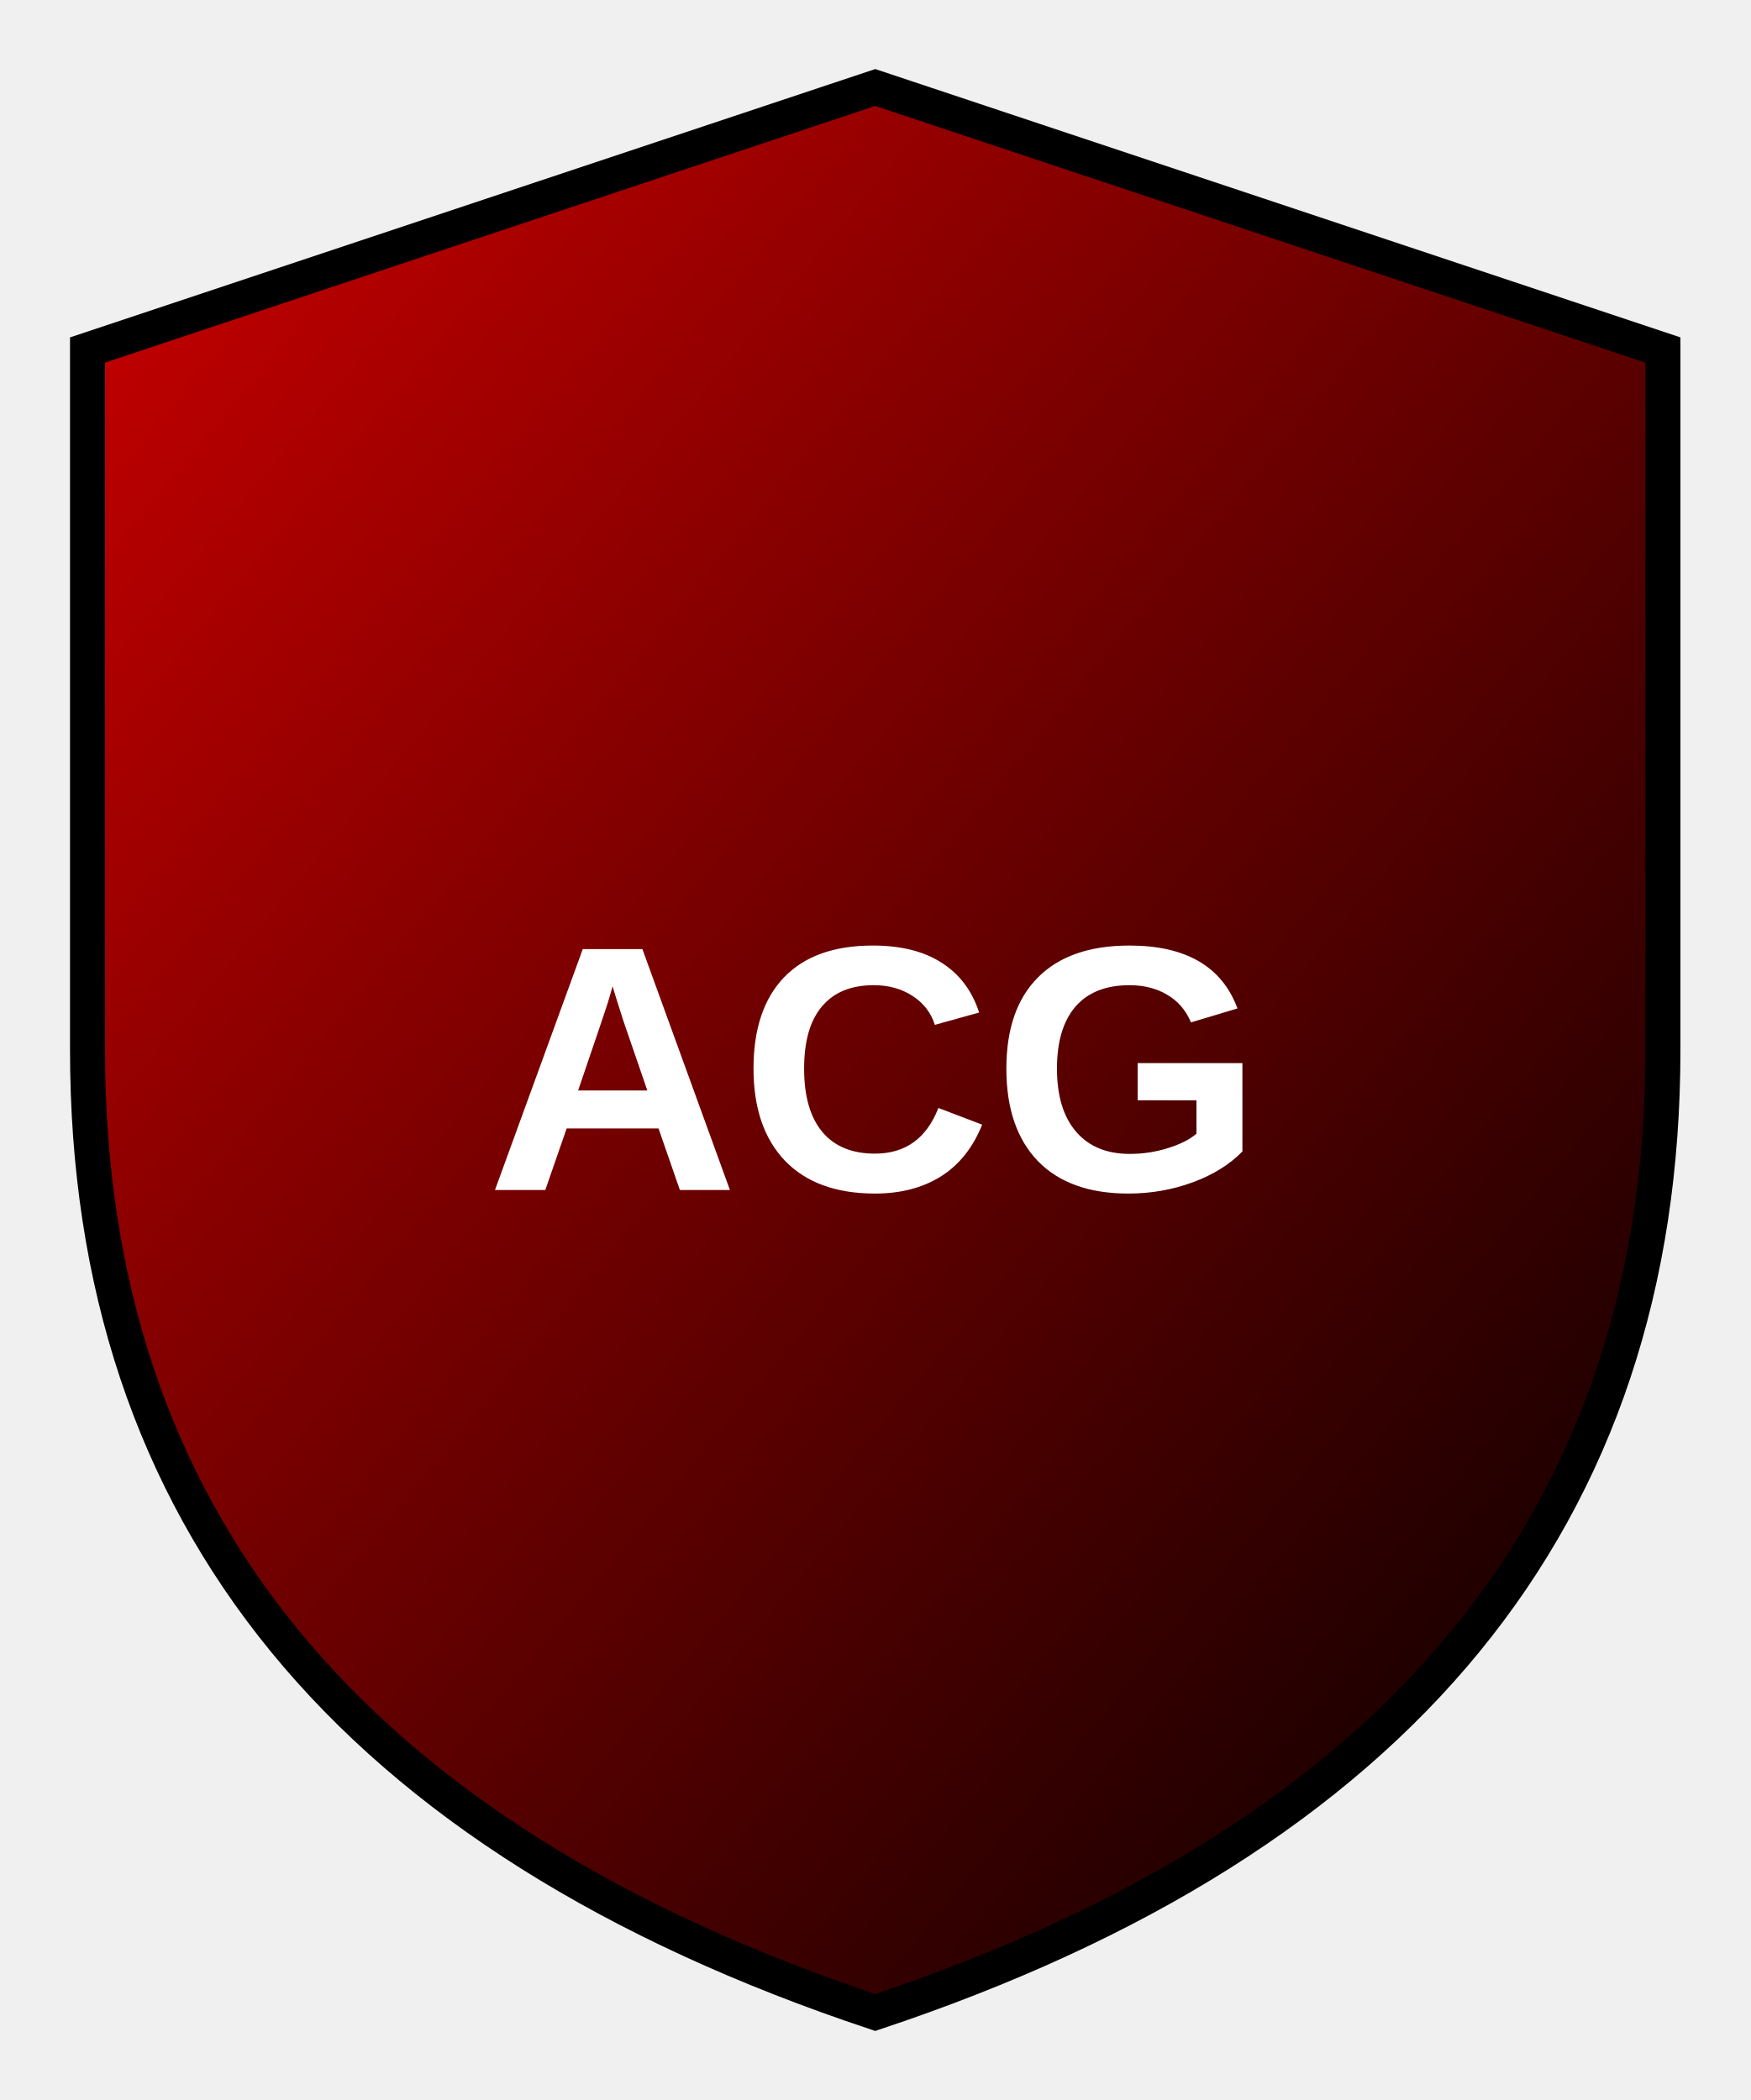
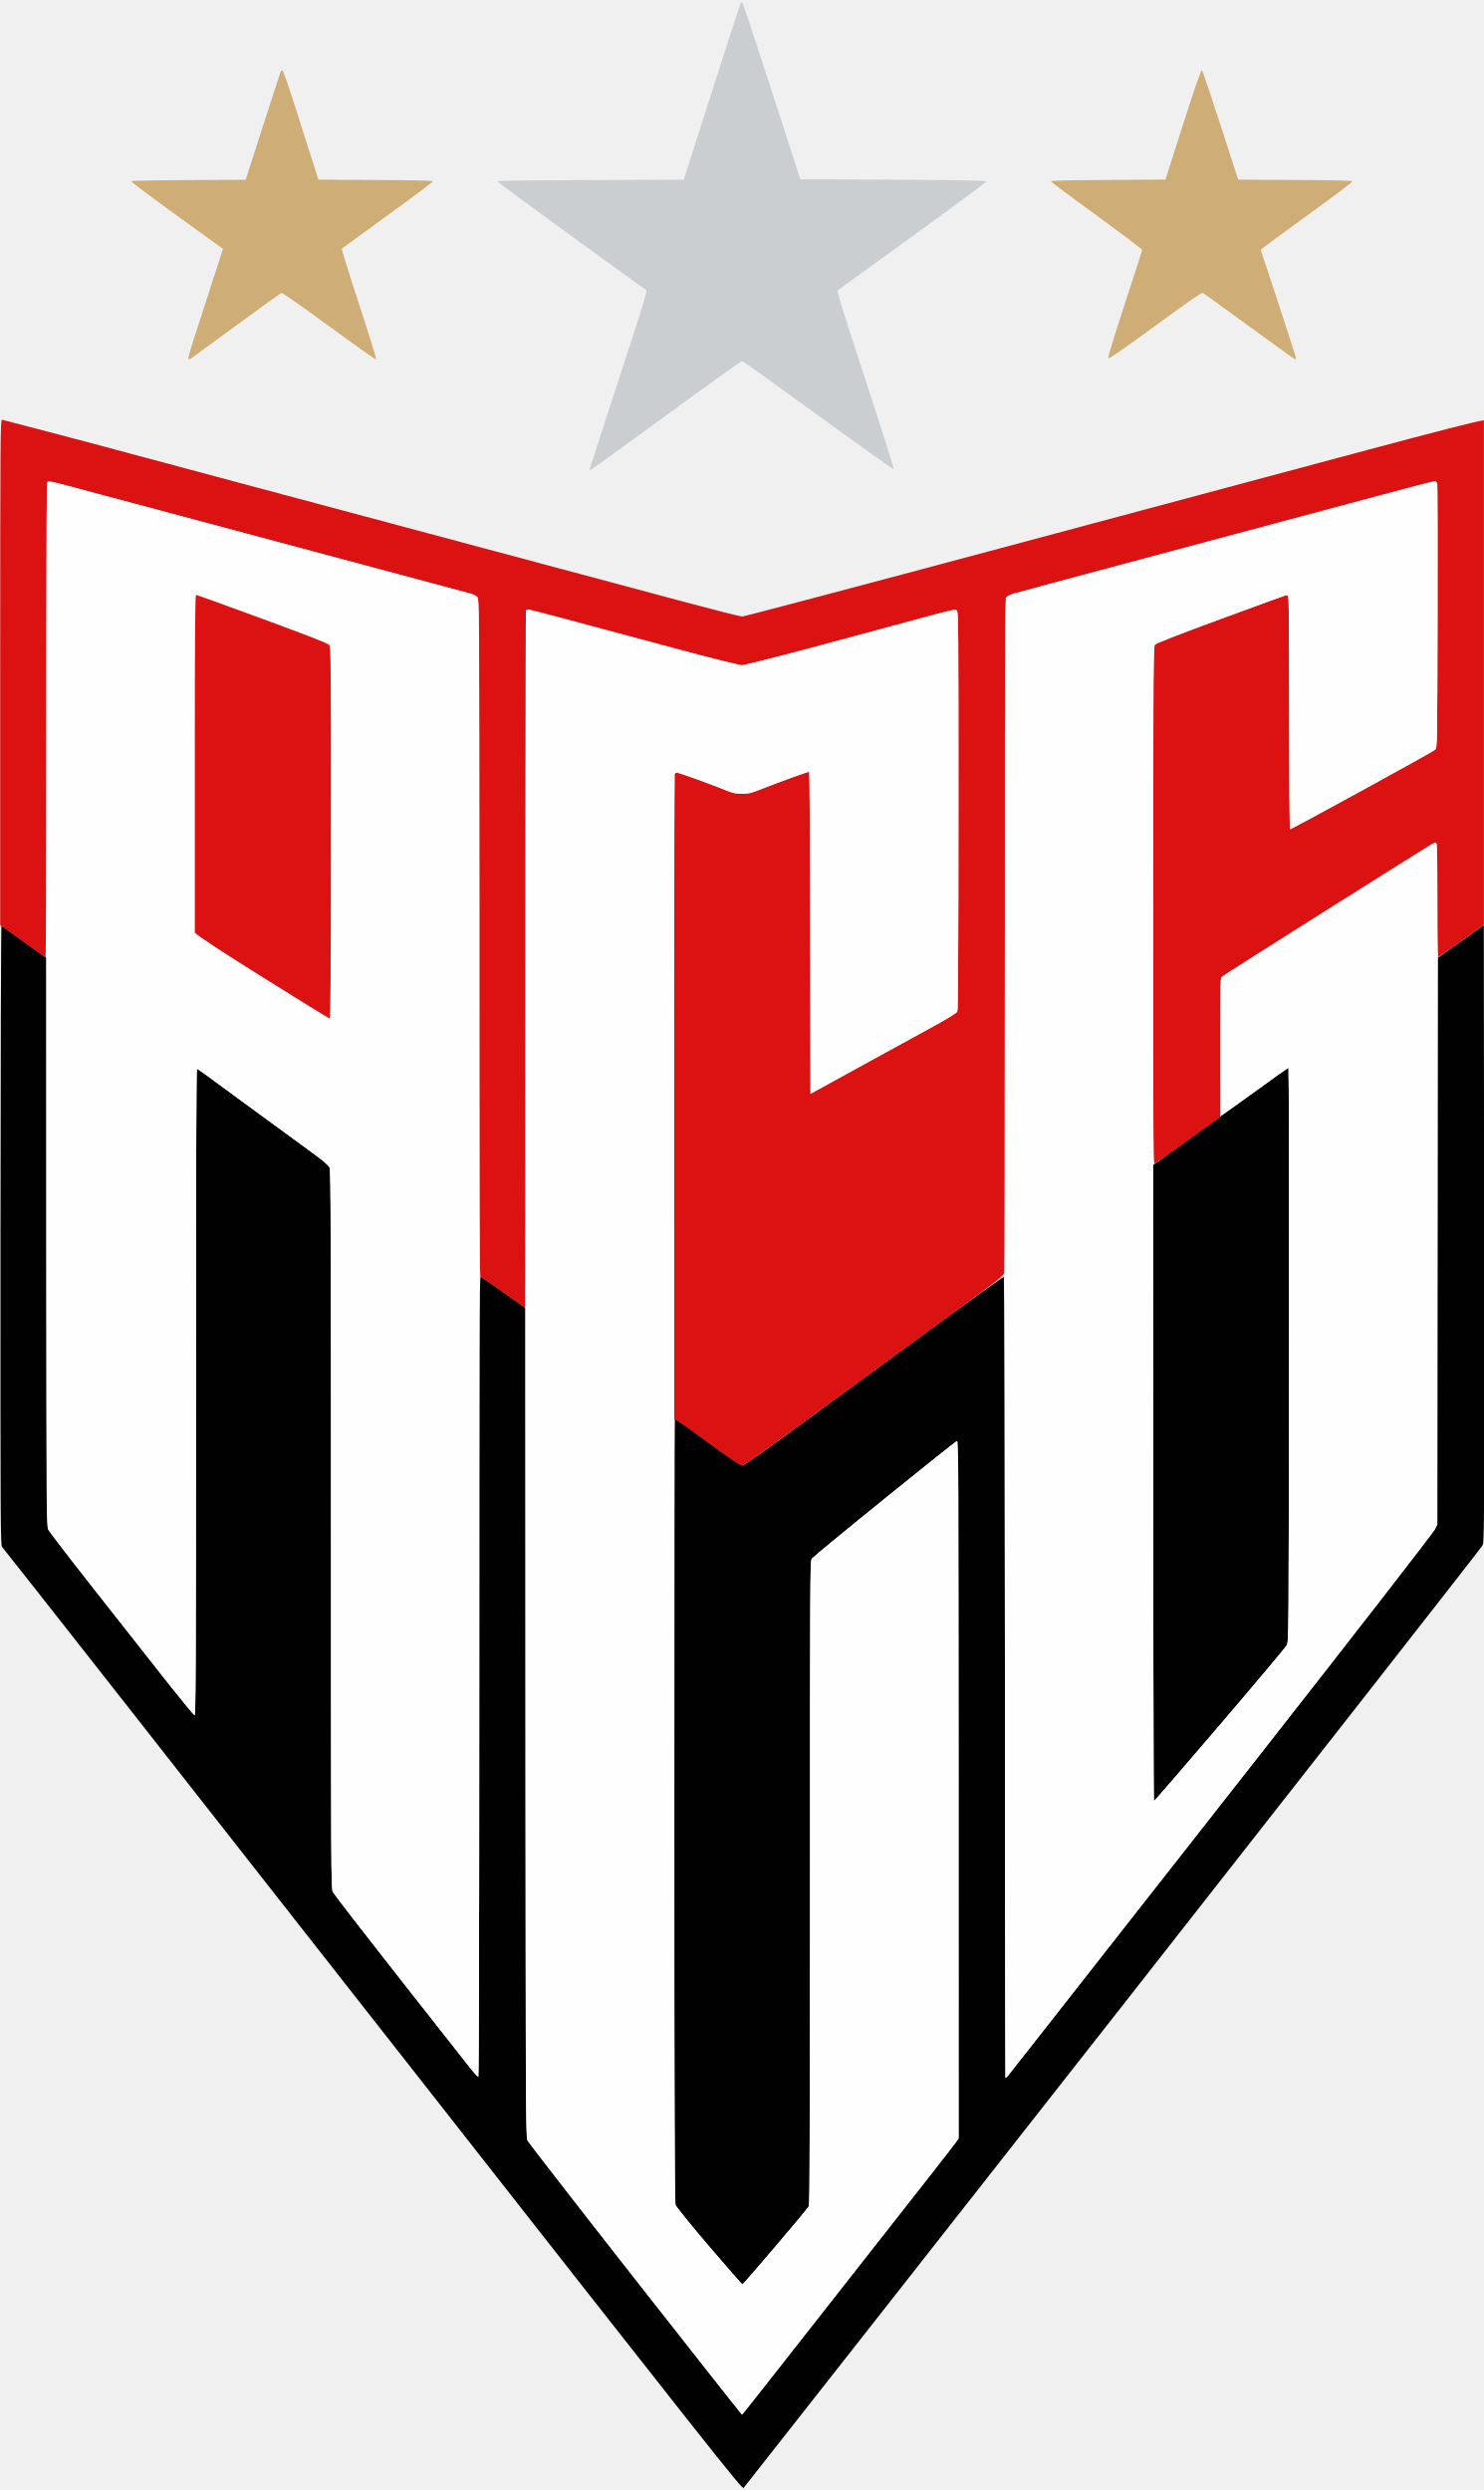
- <svg xmlns="http://www.w3.org/2000/svg" viewBox="0 0 100 120">
-   <defs>
-     <linearGradient id="g" x1="0" y1="0" x2="1" y2="1">
-       <stop offset="0%" stop-color="#CC0000" />
-       <stop offset="100%" stop-color="#000000" />
-     </linearGradient>
-   </defs>
-   <path d="M50 5 L95 20 L95 60 Q95 100 50 115 Q5 100 5 60 L5 20 Z" fill="url(#g)" stroke="#000000" stroke-width="2" />
-   <text x="50" y="68" text-anchor="middle" font-family="Arial,sans-serif" font-size="20" font-weight="bold" fill="white" stroke="none" stroke-width="0.5">ACG</text>
+ <svg xmlns="http://www.w3.org/2000/svg" version="1.2" baseProfile="tiny-ps" viewBox="0 0 149 250" width="149" height="250">
+   <style>
+ 		tspan { white-space:pre }
+ 		.s0 { fill: #010101 } 
+ 		.s1 { fill: #dc1212 } 
+ 		.s2 { fill: #fefefe } 
+ 		.s3 { fill: #cead76 } 
+ 		.s4 { fill: #cbced0 } 
+ 	</style>
+   <g>
+     <path fill-rule="evenodd" class="s0" d="m0.11 92.92c0.05 0.02 1.09 0.76 4.54 3.25l0 28.52c0 27.06 0.01 28.53 0.19 28.88c0.1 0.2 2 2.67 4.22 5.5c2.22 2.82 5.45 6.93 7.18 9.12c1.73 2.2 3.21 4 3.29 4.02c0.12 0.02 0.14-4.91 0.14-32.43c0-21.57 0.03-32.46 0.1-32.46c0.06 0 0.46 0.27 0.91 0.6c0.44 0.33 2.62 1.93 4.84 3.55c2.22 1.62 4.8 3.51 5.73 4.19c1.27 0.93 1.73 1.33 1.84 1.58c0.11 0.28 0.14 6.68 0.14 36.34c0 34.34 0.01 36.02 0.18 36.37c0.1 0.2 3.14 4.12 6.74 8.71c3.61 4.59 6.83 8.69 7.16 9.1c0.33 0.41 0.65 0.75 0.71 0.75c0.07 0 0.1-13.46 0.1-40.18c0-33.14 0.02-40.18 0.14-40.15c0.07 0.01 1.12 0.73 4.51 3.14l0.01 41.58c0.01 39.13 0.02 41.6 0.19 41.96c0.1 0.21 4.97 6.5 10.84 13.97c5.86 7.47 10.68 13.58 10.71 13.58c0.03 0 1.75-2.18 3.83-4.83c2.08-2.66 6.85-8.73 10.6-13.5c3.75-4.77 6.93-8.83 7.31-9.39l0-35.02c0-30.95-0.02-35.02-0.16-35c-0.08 0.01-3.35 2.62-7.26 5.78c-3.91 3.17-7.19 5.87-7.3 6.01c-0.19 0.25-0.19 1.08-0.19 32.53c0 24.37-0.03 32.33-0.12 32.51c-0.07 0.13-1.58 1.95-3.36 4.04c-1.78 2.1-3.28 3.81-3.32 3.81c-0.04 0-1.54-1.71-3.33-3.81c-1.91-2.23-3.31-3.96-3.38-4.18c-0.1-0.28-0.13-8.9-0.13-39.64c0-21.6 0.02-39.27 0.05-39.27c0.03 0 0.18 0.08 0.34 0.18c0.16 0.1 1.61 1.15 3.23 2.34c2.04 1.49 3.03 2.15 3.21 2.15c0.17 0 2.2-1.43 6.05-4.26c3.19-2.34 9.02-6.61 12.96-9.49c3.94-2.88 7.2-5.2 7.24-5.17c0.04 0.03 0.09 18.13 0.11 40.21c0.02 22.08 0.05 40.17 0.07 40.2c0.02 0.03 0.16-0.09 0.29-0.26c0.14-0.17 1.81-2.29 3.71-4.72c1.9-2.42 11.44-14.58 21.19-27.01c9.75-12.43 17.83-22.81 18.16-23.54l0.06-56.93l4.6-3.28l0.03 30.96c0.03 30.45 0.02 30.96-0.17 31.35c-0.11 0.21-16.81 21.55-37.1 47.41c-20.3 25.86-36.98 47.1-37.08 47.2c-0.16 0.16-2.72-3.08-37.21-47.06c-20.37-25.98-37.12-47.31-37.23-47.4c-0.17-0.16-0.18-1.71-0.17-31.31c0.01-17.13 0.05-31.13 0.1-31.11zm129.26 14.29c0.04 0 0.07 12.96 0.05 28.8c-0.03 28.58-0.03 28.8-0.23 29.18c-0.11 0.21-3.14 3.82-6.73 8.01c-3.59 4.2-6.55 7.63-6.6 7.63c-0.04 0-0.08-14.36-0.11-63.84l5.32-3.84c2.92-2.11 5.97-4.31 6.77-4.89c0.8-0.58 1.48-1.05 1.53-1.05z" />
+     <path class="s1" d="m0.19 42.14c0.09 0.03 1.29 0.34 2.65 0.69c1.37 0.35 4.81 1.26 7.66 2.02c2.85 0.76 7.9 2.11 11.23 3.01c3.33 0.89 8.73 2.34 12 3.21c3.27 0.88 9.02 2.42 12.78 3.42c3.76 1.01 9.16 2.45 12 3.21c2.85 0.76 7.54 2.02 10.42 2.79c2.89 0.77 5.4 1.41 5.59 1.41c0.18 0 11.91-3.1 26.05-6.89c14.14-3.79 30.7-8.22 36.78-9.85c6.09-1.63 11.2-2.96 11.64-2.96l0 50.65l-2.24 1.61c-1.23 0.88-2.28 1.62-2.33 1.63c-0.05 0.01-0.09-2.51-0.09-5.6c0-3.45-0.04-5.69-0.1-5.78c-0.09-0.14-0.15-0.13-0.49 0.06c-0.21 0.12-5 3.12-10.63 6.67c-5.63 3.55-10.33 6.53-10.43 6.63c-0.17 0.16-0.18 0.59-0.18 14.07l-3.22 2.33c-1.77 1.28-3.28 2.34-3.36 2.36c-0.12 0.02-0.14-4.26-0.14-25.92c0-24.8 0-25.96 0.18-26.17c0.13-0.16 2.09-0.93 6.68-2.62c3.57-1.32 6.53-2.39 6.57-2.39c0.04 0 0.11 0.15 0.16 0.34c0.04 0.19 0.08 5.48 0.08 11.77c0 6.29 0.03 11.43 0.08 11.43c0.04 0 3.29-1.75 7.22-3.9c3.93-2.15 7.23-3.99 7.35-4.1c0.2-0.2 0.21-0.35 0.24-13.34c0.02-7.23 0-13.25-0.03-13.37c-0.03-0.13-0.13-0.23-0.24-0.23c-0.1 0-2.63 0.66-5.61 1.46c-2.99 0.8-12.32 3.3-20.75 5.55c-8.42 2.25-15.56 4.16-15.86 4.25c-0.3 0.08-0.64 0.24-0.75 0.36c-0.21 0.21-0.21 0.35-0.21 33.83c0 18.49-0.03 33.79-0.06 33.98c-0.06 0.34-0.37 0.59-4.98 3.94c-2.7 1.97-8.55 6.25-13 9.51c-5.41 3.97-8.17 5.94-8.34 5.94c-0.18 0-1.17-0.66-3.21-2.15c-1.62-1.19-3.1-2.25-3.62-2.56l0-32.27c0-17.75 0.02-32.34 0.05-32.43c0.03-0.09 0.13-0.16 0.23-0.16c0.1 0 1.07 0.32 2.15 0.72c1.08 0.39 2.34 0.87 2.79 1.06c0.69 0.28 0.96 0.34 1.6 0.34c0.68 0 0.93-0.06 2.02-0.5c0.68-0.27 2.01-0.77 2.95-1.11c0.94-0.34 1.74-0.61 1.78-0.61c0.04 0 0.09 7.28 0.13 32.35l4.76-2.62c2.62-1.44 5.91-3.24 7.32-4.01c1.7-0.93 2.59-1.48 2.66-1.63c0.07-0.16 0.11-6.52 0.11-20.17c0-18.33-0.01-19.95-0.16-20.09c-0.15-0.14-0.58-0.04-4.12 0.92c-2.17 0.59-6.89 1.86-10.49 2.83c-3.62 0.97-6.74 1.75-6.98 1.75c-0.24 0-3.14-0.73-6.44-1.61c-3.3-0.89-8.03-2.15-10.5-2.81c-2.48-0.66-4.56-1.17-4.63-1.14c-0.1 0.05-0.13 7.16-0.13 35.06c0 19.25-0.02 35-0.05 35c-0.03 0-1.03-0.7-2.22-1.56c-1.2-0.86-2.22-1.56-2.28-1.56c-0.07 0-0.1-11.41-0.1-34.01c0-33.87 0-34.01-0.21-34.22c-0.11-0.11-0.45-0.28-0.75-0.36c-0.3-0.08-9.02-2.42-19.38-5.19c-10.36-2.77-19.72-5.28-20.8-5.57c-1.08-0.29-2.05-0.5-2.15-0.46c-0.17 0.06-0.18 1.3-0.18 23.92c0 14.16-0.04 23.84-0.09 23.82c-0.05-0.01-1.1-0.75-4.55-3.24l0-25.39c0-23.58 0.02-25.38 0.18-25.33z" />
+     <path class="s2" d="m4.96 48.32c0.09 0 1.03 0.23 2.08 0.51c1.05 0.28 10.39 2.78 20.75 5.55c10.36 2.77 19.08 5.11 19.38 5.19c0.3 0.08 0.64 0.24 0.75 0.36c0.21 0.21 0.21 0.35 0.21 74.4c0 49.39-0.03 74.19-0.1 74.19c-0.06 0-0.37-0.34-0.71-0.75c-0.33-0.41-3.55-4.51-7.16-9.1c-3.61-4.59-6.64-8.51-6.74-8.71c-0.18-0.35-0.18-2.03-0.18-36.37c0-29.66-0.02-36.07-0.14-36.34c-0.1-0.25-0.57-0.65-1.84-1.58c-0.93-0.68-3.52-2.57-5.73-4.19c-2.22-1.62-4.4-3.22-4.84-3.55c-0.44-0.33-0.85-0.6-0.91-0.6c-0.07 0-0.1 10.89-0.1 32.46c0 27.52-0.02 32.45-0.14 32.43c-0.08-0.01-1.56-1.82-3.29-4.02c-1.73-2.2-4.96-6.3-7.18-9.12c-2.22-2.82-4.11-5.3-4.22-5.5c-0.17-0.35-0.18-2.87-0.2-52.74c-0.01-28.81 0.02-52.4 0.07-52.44c0.05-0.04 0.16-0.07 0.25-0.07zm139.05 0.01c0.16 0 0.25 0.07 0.29 0.23c0.03 0.13 0.04 6.15 0.03 13.37c-0.03 12.99-0.03 13.14-0.24 13.34c-0.11 0.11-3.42 1.95-7.35 4.1c-3.93 2.15-7.17 3.9-7.22 3.9c-0.04 0-0.08-5.15-0.08-11.43c0-6.29-0.03-11.58-0.08-11.77c-0.04-0.19-0.11-0.34-0.16-0.34c-0.04 0-3 1.08-6.57 2.39c-3.86 1.42-6.57 2.47-6.67 2.59c-0.17 0.19-0.18 3.11-0.18 58.16c0 31.88 0.03 57.96 0.08 57.97c0.04 0 3.01-3.43 6.6-7.63c3.59-4.2 6.61-7.8 6.73-8.01c0.21-0.38 0.21-0.6 0.23-29.18c0.01-15.84-0.01-28.8-0.05-28.8c-0.04 0-1.56 1.07-3.36 2.38c-1.81 1.31-3.33 2.38-3.39 2.38c-0.07 0-0.1-2.36-0.11-6.87c0-6.46 0.01-6.88 0.18-7.04c0.1-0.09 4.79-3.08 10.43-6.63c5.63-3.55 10.42-6.55 10.63-6.67c0.34-0.19 0.4-0.2 0.49-0.06c0.06 0.1 0.09 12.29 0.05 68.38l-0.21 0.47c-0.12 0.26-8.19 10.64-17.95 23.07c-9.75 12.43-19.29 24.59-21.19 27.01c-1.9 2.42-3.57 4.55-3.71 4.72c-0.14 0.17-0.27 0.29-0.29 0.26c-0.02-0.03-0.05-33.43-0.05-74.22c0-49.24 0.03-74.23 0.1-74.37c0.06-0.11 0.3-0.28 0.54-0.36c0.24-0.08 7.52-2.04 16.17-4.35c8.65-2.31 18.06-4.83 20.9-5.6c2.85-0.77 5.28-1.4 5.41-1.4zm-90.96 12.85c0.08 0 2.31 0.58 4.98 1.3c2.66 0.71 7.35 1.97 10.42 2.8c3.07 0.82 5.79 1.5 6.03 1.5c0.24 0 3.35-0.78 6.98-1.75c3.6-0.96 8.32-2.24 10.49-2.83c3.54-0.96 3.97-1.06 4.12-0.92c0.16 0.14 0.17 1.76 0.16 20.09c0 13.65-0.04 20.01-0.11 20.17c-0.07 0.16-0.96 0.7-2.66 1.63c-1.41 0.77-4.7 2.58-12.08 6.63l-0.03-16.17c-0.01-8.89-0.06-16.17-0.1-16.17c-0.04 0-0.85 0.27-1.78 0.61c-0.94 0.34-2.27 0.83-2.95 1.11c-1.09 0.44-1.34 0.5-2.02 0.5c-0.64 0-0.92-0.06-1.6-0.34c-0.46-0.19-1.71-0.66-2.79-1.06c-1.08-0.39-2.05-0.72-2.15-0.72c-0.1 0-0.2 0.07-0.23 0.16c-0.03 0.09-0.05 32.36-0.05 71.73c0 56.23 0.03 71.65 0.13 71.94c0.07 0.21 1.48 1.94 3.38 4.18c1.79 2.1 3.29 3.81 3.33 3.81c0.04 0 1.54-1.72 3.32-3.81c1.78-2.1 3.3-3.92 3.36-4.04c0.09-0.18 0.12-8.14 0.12-32.51c0-31.46 0-32.28 0.19-32.53c0.11-0.14 3.39-2.85 7.3-6.01c3.91-3.17 7.17-5.77 7.26-5.78c0.14-0.02 0.15 4.05 0.16 70.02l-0.24 0.36c-0.13 0.2-3.31 4.26-7.07 9.03c-3.75 4.77-8.52 10.84-10.6 13.5c-2.08 2.66-3.8 4.83-3.83 4.83c-0.03 0-4.85-6.11-10.71-13.58c-5.86-7.47-10.74-13.76-10.84-13.97c-0.17-0.36-0.18-4.72-0.2-76.97c-0.01-42.12 0.02-76.62 0.07-76.65c0.05-0.04 0.15-0.07 0.22-0.07z" />
+     <path class="s3" d="m28.35 7.05c0.06 0 0.57 1.43 1.13 3.19c0.56 1.75 1.36 4.23 2.49 7.8l5.74 0.03c3.73 0.02 5.75 0.06 5.76 0.13c0.01 0.06-2.03 1.59-4.53 3.4c-2.5 1.81-4.58 3.33-4.62 3.37c-0.04 0.04 0.74 2.55 1.73 5.57c0.99 3.02 1.77 5.53 1.73 5.56c-0.04 0.04-2.17-1.47-4.73-3.34c-2.56-1.88-4.71-3.39-4.79-3.36c-0.07 0.03-2.12 1.5-4.55 3.28c-2.43 1.78-4.48 3.27-4.55 3.32c-0.07 0.05-0.18 0.07-0.23 0.04c-0.06-0.03 0.13-0.76 0.46-1.79c0.31-0.96 1.12-3.43 3-9.26l-4.62-3.34c-2.54-1.84-4.61-3.39-4.6-3.45c0.02-0.07 2.05-0.11 11.5-0.15l1.69-5.26c0.93-2.89 1.73-5.37 1.78-5.5c0.05-0.13 0.14-0.23 0.19-0.23zm92.34 0.03c0.06 0.02 0.91 2.5 3.63 10.96l5.73 0.03c3.71 0.02 5.74 0.06 5.76 0.13c0.02 0.06-2.06 1.62-4.62 3.47c-2.56 1.85-4.63 3.39-4.61 3.42c0.02 0.03 0.81 2.41 1.75 5.29c0.94 2.88 1.74 5.34 1.77 5.47c0.03 0.13 0.02 0.23-0.04 0.23c-0.06 0-2.14-1.49-4.63-3.31c-2.49-1.82-4.6-3.34-4.68-3.37c-0.1-0.04-1.83 1.16-4.76 3.31c-3.02 2.21-4.64 3.33-4.71 3.27c-0.07-0.07 0.49-1.9 1.64-5.42c0.96-2.92 1.75-5.38 1.76-5.46c0.01-0.08-2.06-1.64-4.58-3.47c-2.53-1.83-4.59-3.38-4.58-3.44c0.01-0.07 2.03-0.11 11.5-0.16l0.78-2.46c0.43-1.35 1.23-3.83 1.77-5.5c0.61-1.86 1.03-3.02 1.1-3z" />
+     <path class="s1" d="m19.69 59.73c0.07 0 3.06 1.08 6.65 2.4c4.49 1.65 6.58 2.46 6.7 2.62c0.18 0.21 0.19 1.09 0.18 18.86c0 14.84-0.03 18.64-0.13 18.64c-0.07 0-3.04-1.83-6.6-4.06c-3.56-2.23-6.57-4.16-6.93-4.55v-16.95c0-13.49 0.03-16.95 0.13-16.95z" />
+     <path class="s4" d="m74.52 0.22c0.06 0.02 1.4 4.02 5.83 17.77l9.34 0.05c6.09 0.03 9.34 0.09 9.36 0.16c0.01 0.06-3.3 2.52-7.37 5.47c-4.07 2.95-7.47 5.41-7.55 5.46c-0.13 0.08 0.31 1.52 2.76 8.99c1.61 4.9 2.89 8.94 2.85 8.99c-0.04 0.05-3.45-2.38-7.58-5.39c-4.13-3.01-7.57-5.47-7.66-5.47c-0.09 0-3.52 2.46-7.63 5.47c-4.11 3.01-7.52 5.46-7.58 5.46c-0.06 0-0.1-0.02-0.1-0.05c0-0.03 1.32-4.07 2.92-8.98c2.46-7.51 2.9-8.94 2.77-9.02c-0.09-0.05-3.48-2.51-7.55-5.46c-4.07-2.95-7.4-5.41-7.4-5.47c0-0.07 3.2-0.11 18.72-0.16l2.78-8.68c1.53-4.78 2.83-8.79 2.88-8.92c0.05-0.13 0.15-0.23 0.21-0.21z" />
+   </g>
</svg>
